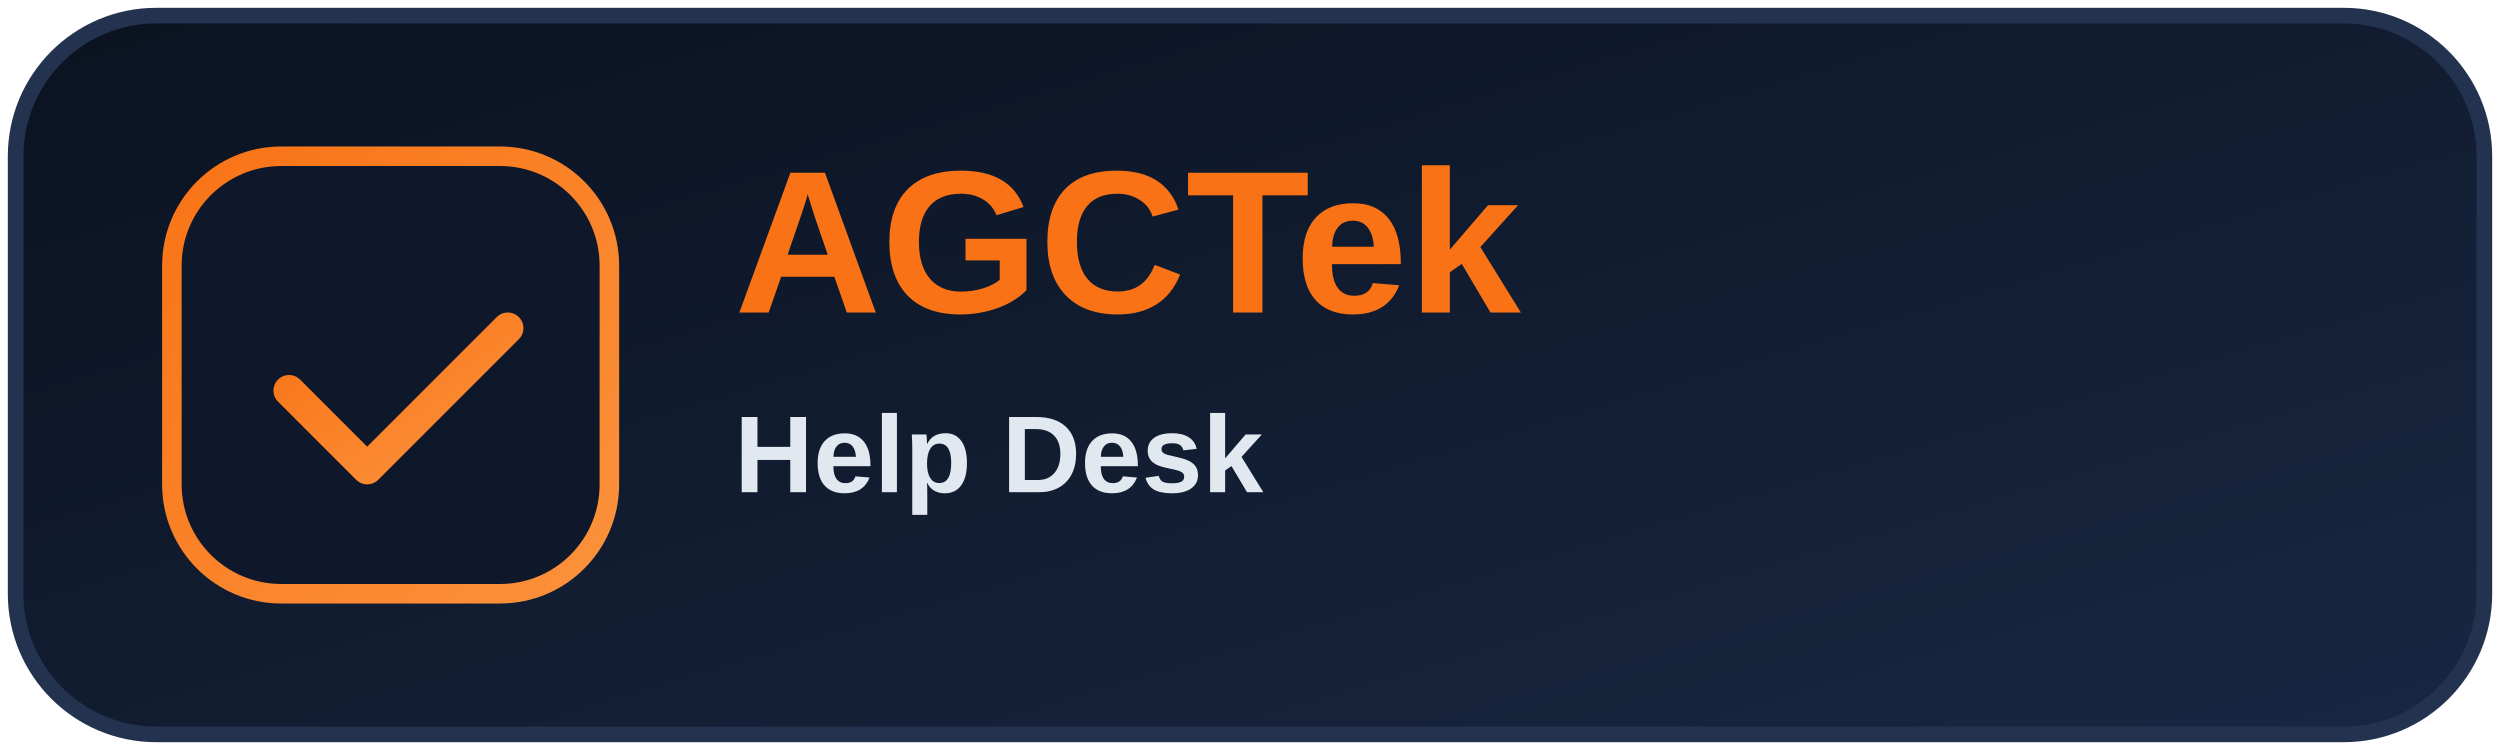
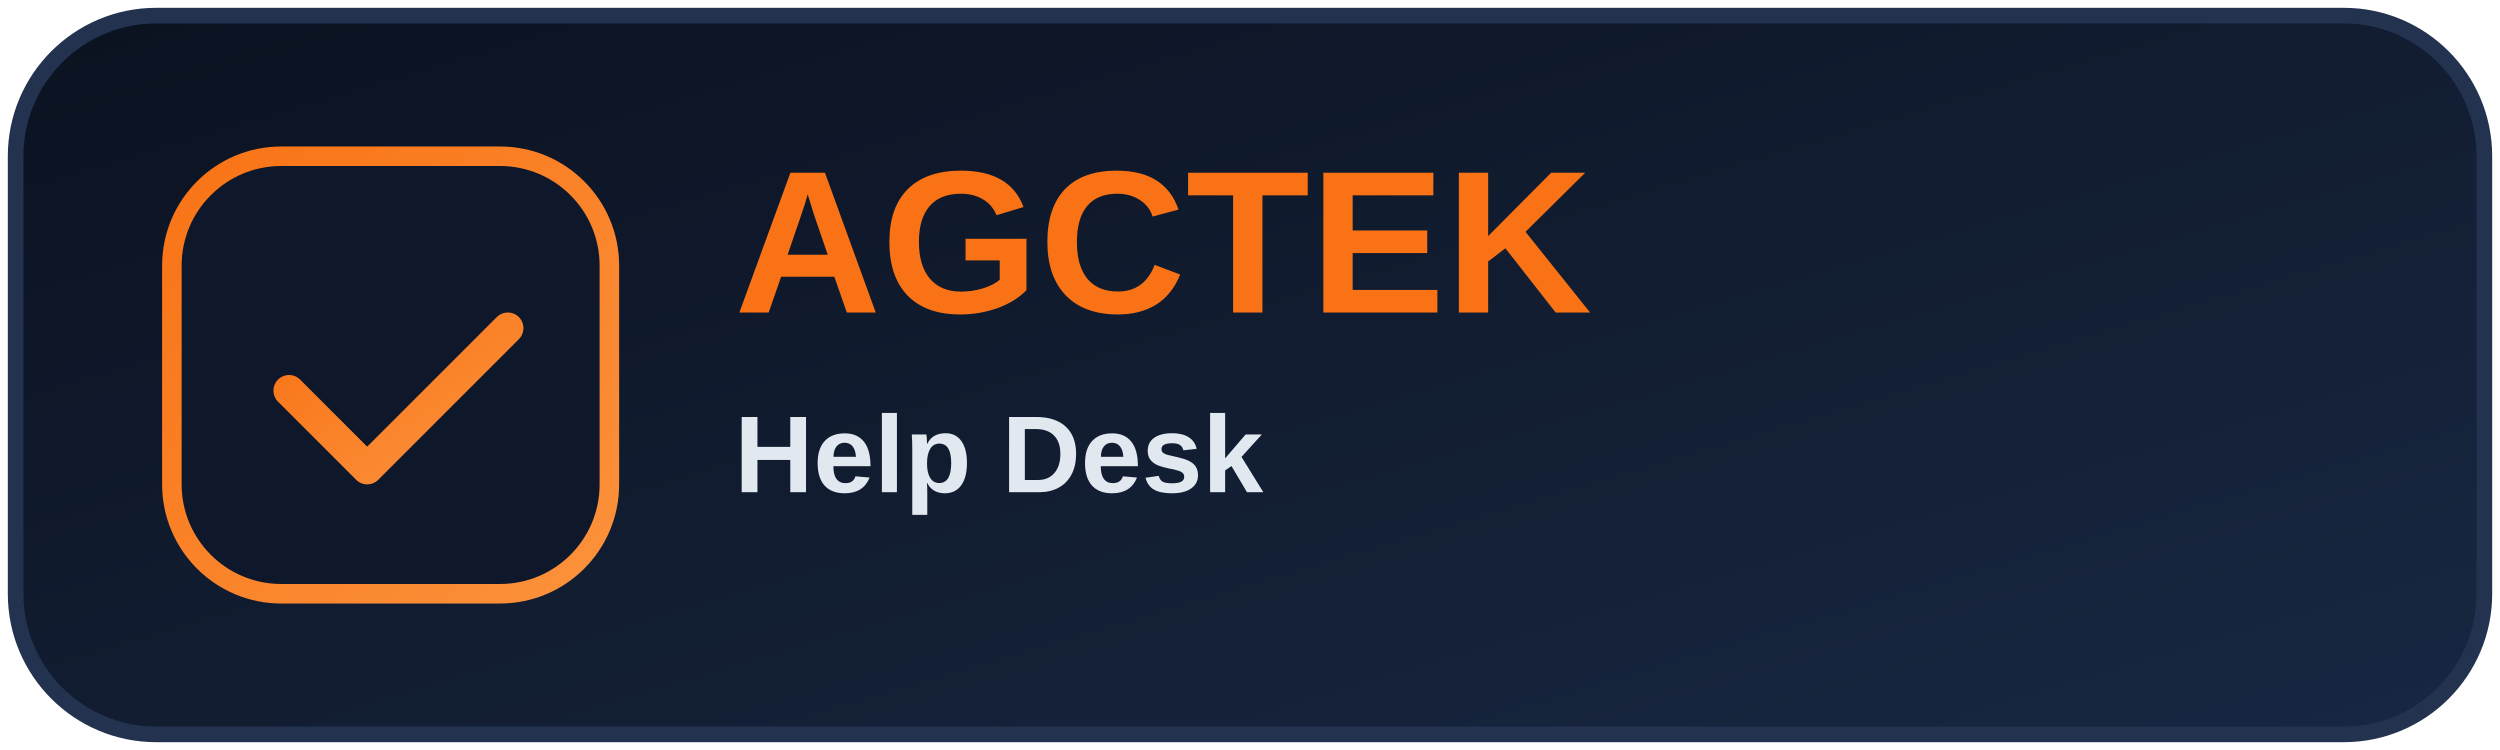
- <svg xmlns="http://www.w3.org/2000/svg" width="320" height="96" viewBox="0 0 320 96" role="img" aria-label="AGCTek Help Desk logo">
+ <svg xmlns="http://www.w3.org/2000/svg" width="320" height="96" viewBox="0 0 320 96" role="img" aria-label="AGCTEK Help Desk logo">
  <defs>
    <linearGradient id="bg" x1="0" y1="0" x2="1" y2="1">
      <stop offset="0%" stop-color="#0b1220" />
      <stop offset="100%" stop-color="#182742" />
    </linearGradient>
    <linearGradient id="accent" x1="0" y1="0" x2="1" y2="1">
      <stop offset="0%" stop-color="#f97316" />
      <stop offset="100%" stop-color="#fb923c" />
    </linearGradient>
  </defs>
  <rect x="2" y="2" width="316" height="92" rx="18" fill="url(#bg)" stroke="#23324f" stroke-width="2" />
  <g transform="translate(22, 20)">
    <rect x="0" y="0" width="56" height="56" rx="14" fill="#0f172a" stroke="url(#accent)" stroke-width="2.5" />
    <path d="M15 30l10 10 18-18" fill="none" stroke="url(#accent)" stroke-width="4" stroke-linecap="round" stroke-linejoin="round" />
  </g>
-   <text x="94" y="40" fill="#f97316" font-size="26" font-weight="800" font-family="Segoe UI, Arial, sans-serif">AGCTek</text>
+   <text x="94" y="40" fill="#f97316" font-size="26" font-weight="800" font-family="Segoe UI, Arial, sans-serif">AGCTEK</text>
  <text x="94" y="63" fill="#e2e8f0" font-size="14" font-weight="600" font-family="Segoe UI, Arial, sans-serif">Help Desk</text>
</svg>
